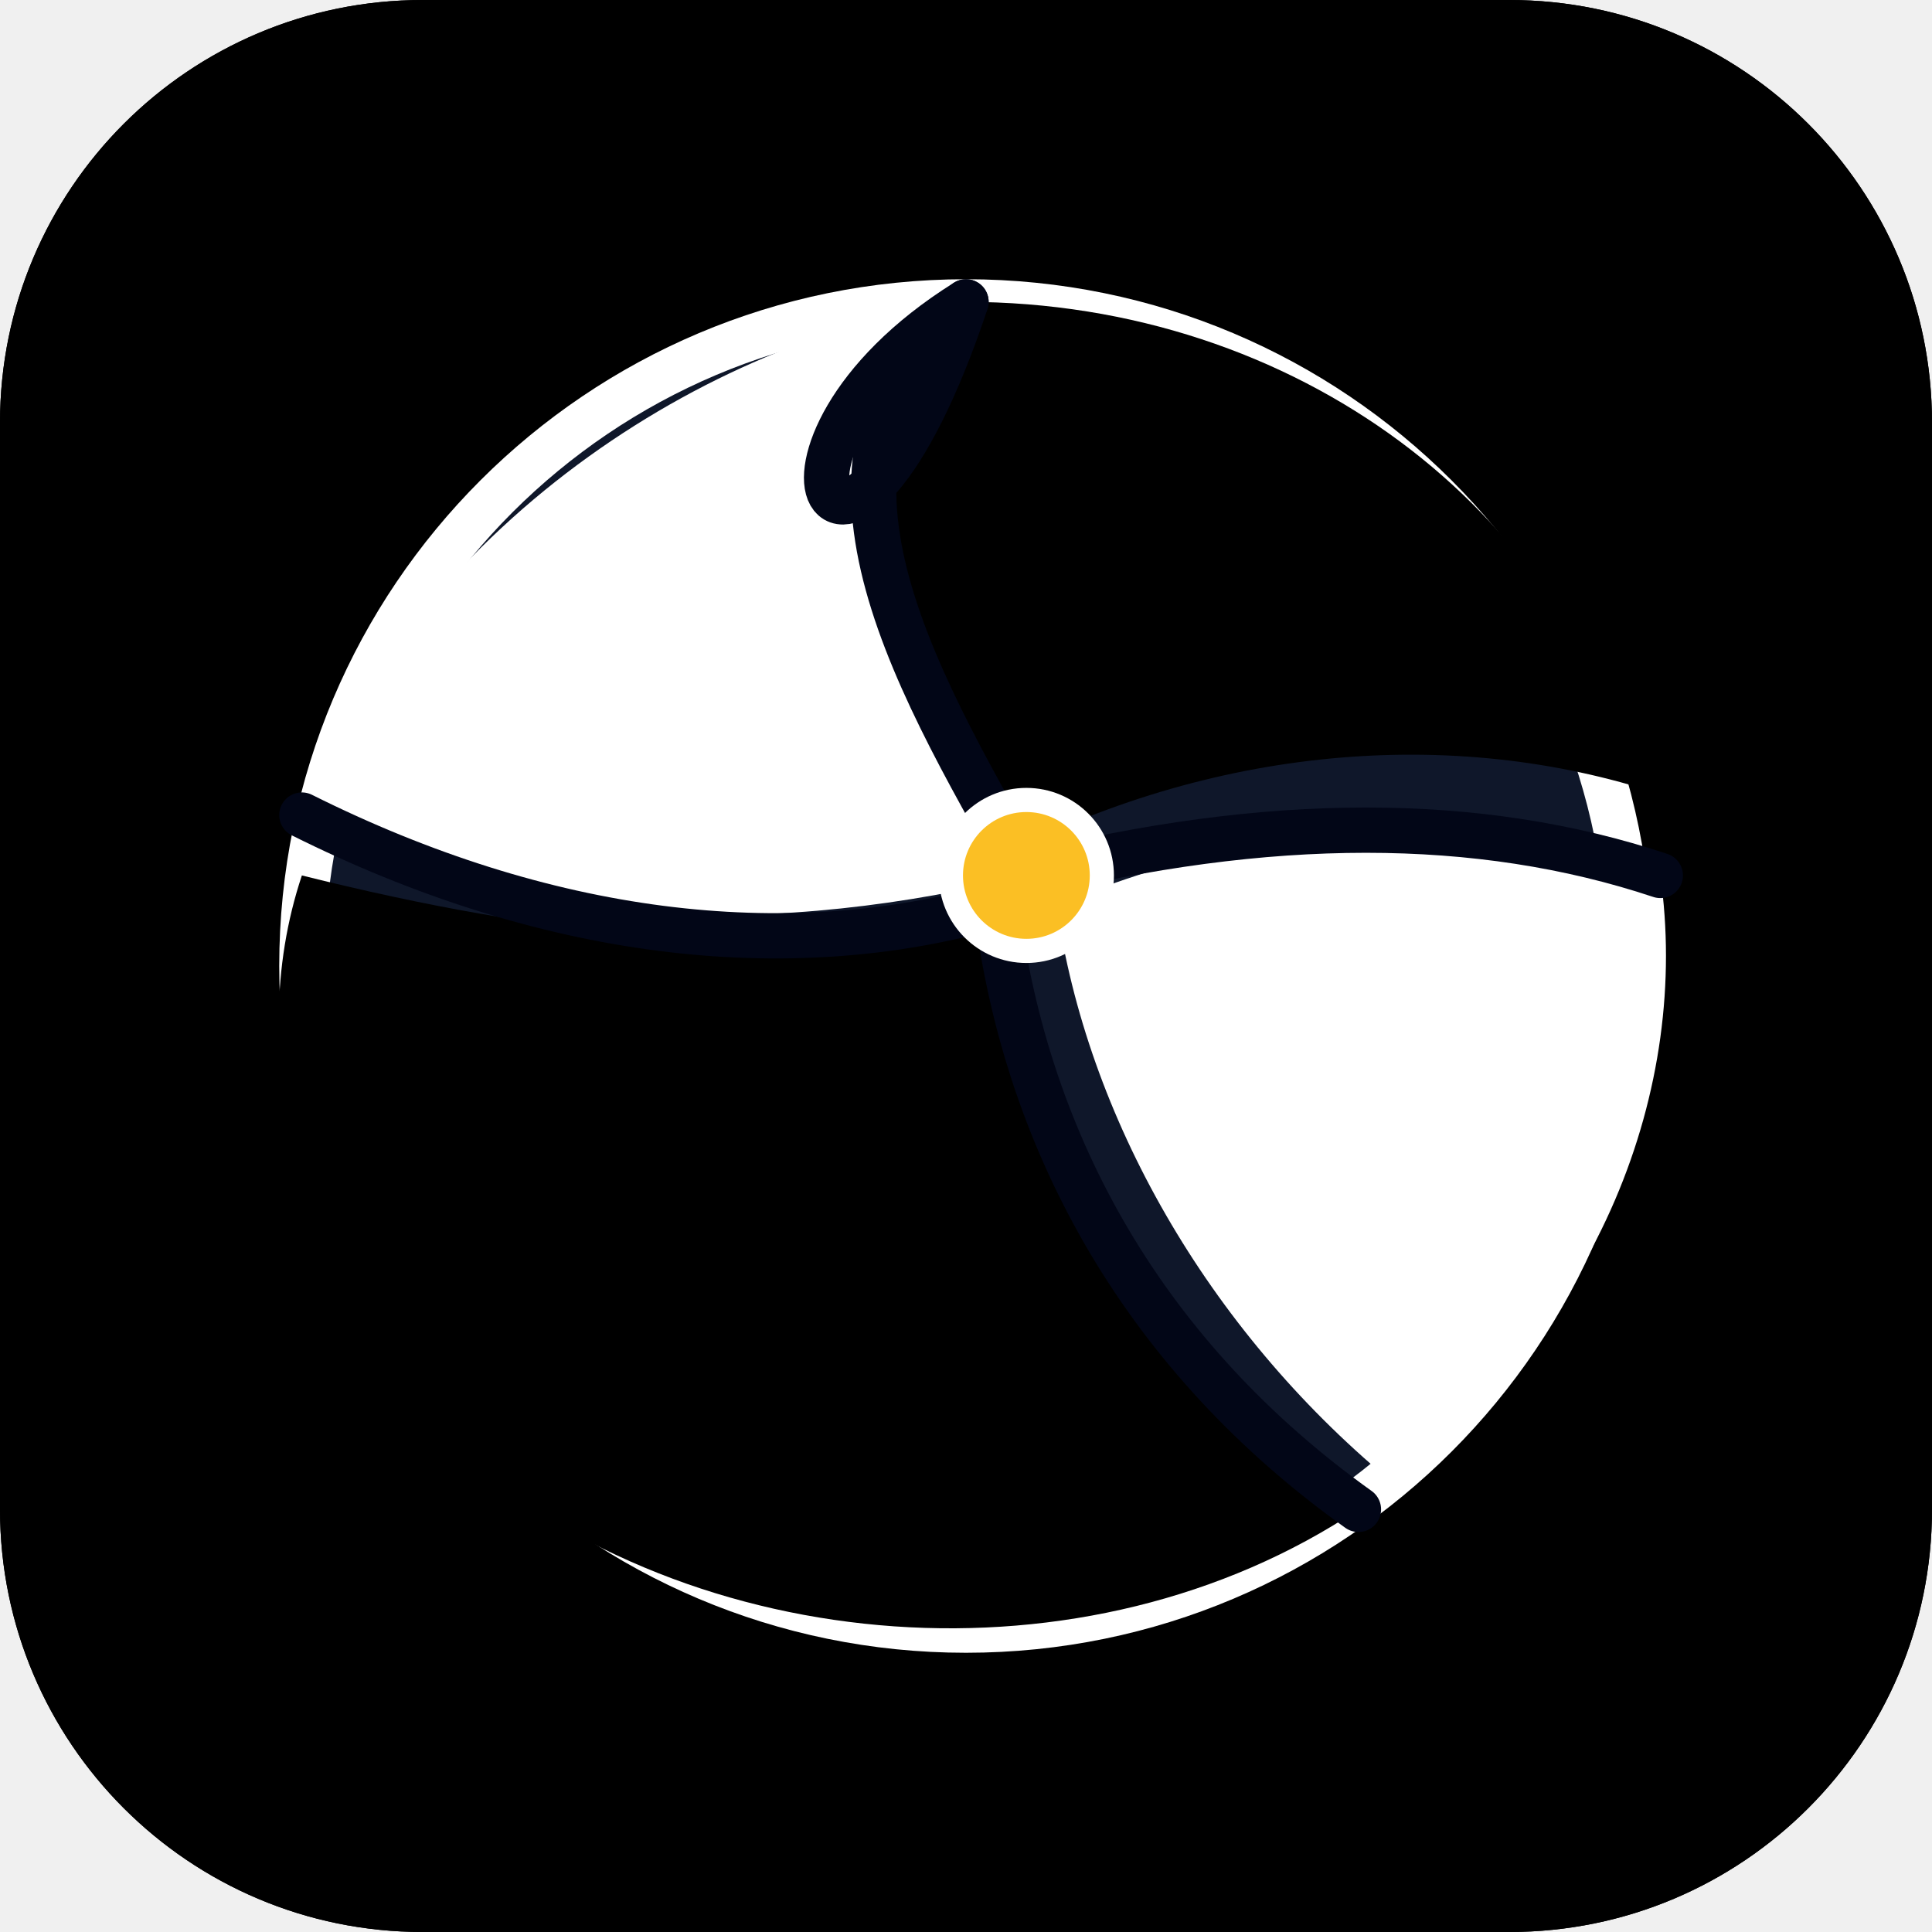
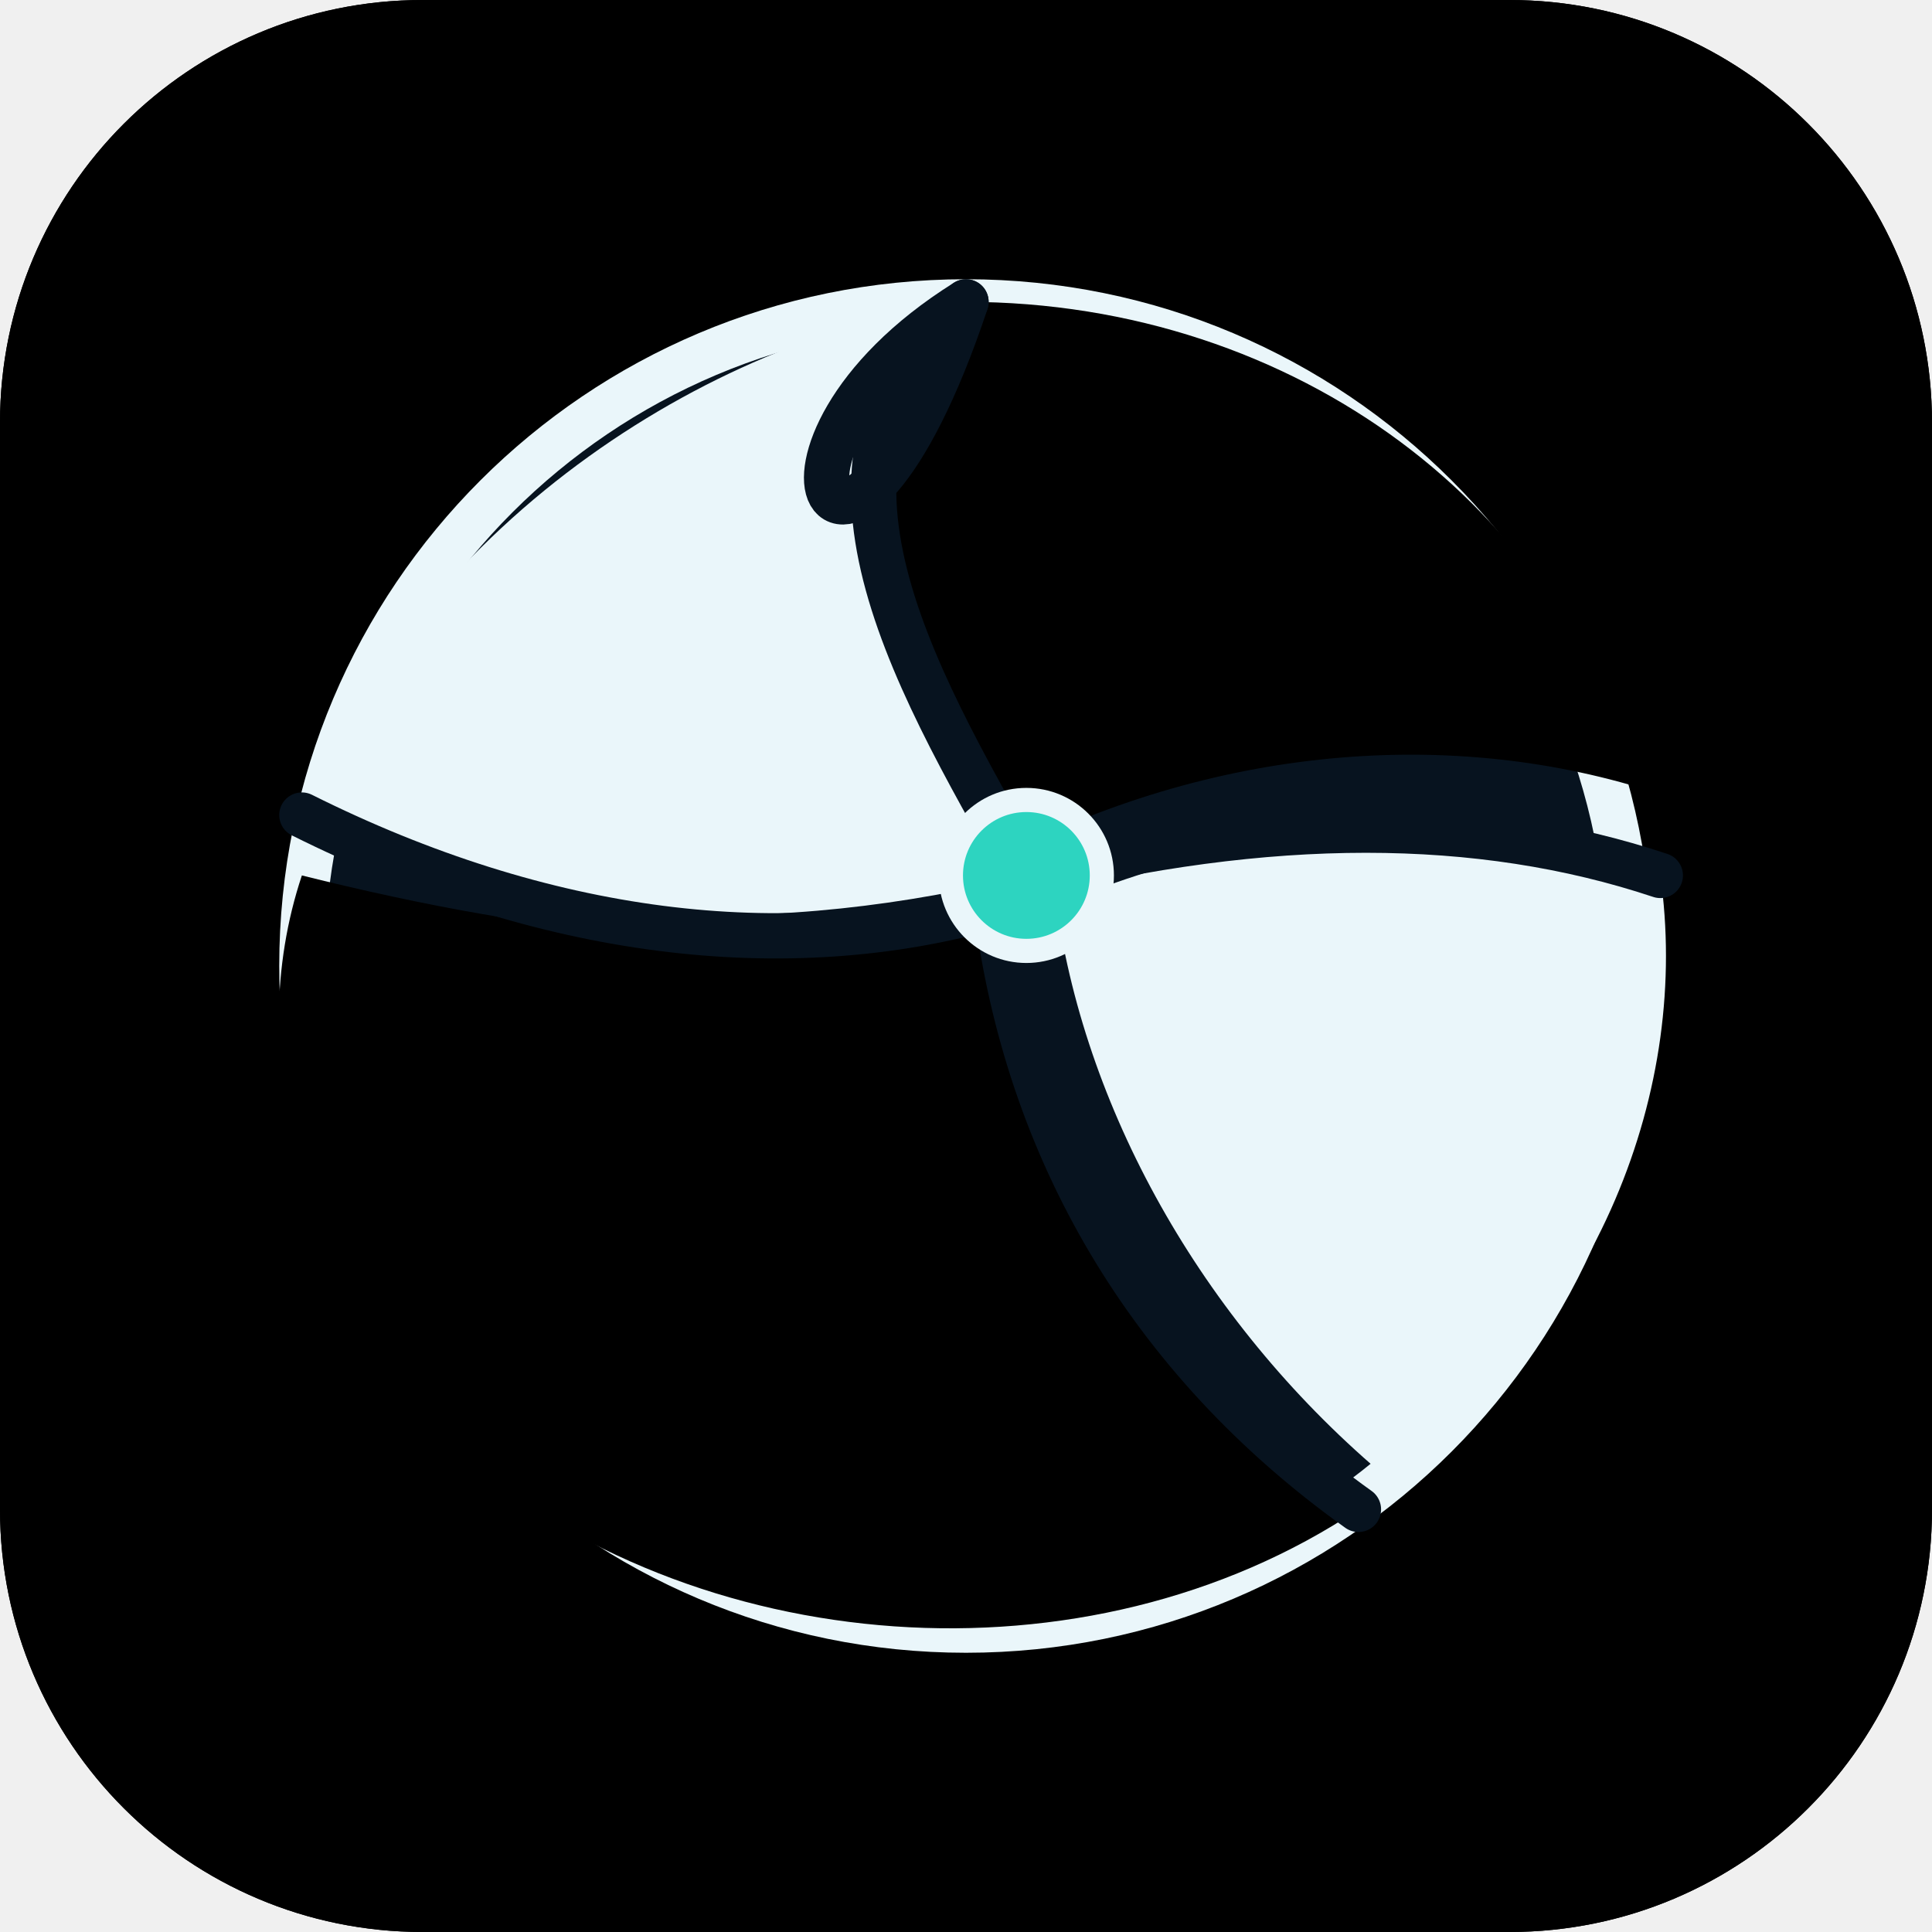
<svg xmlns="http://www.w3.org/2000/svg" viewBox="0 0 64 64" fill="none">
  <defs>
    <linearGradient id="bg" x1="0" y1="0" x2="64" y2="64">
-       <stop offset="0%" stopColor="#0f172a" />
-       <stop offset="100%" stopColor="#020617" />
+       <stop offset="0%" stopColor="#0E2033" />
+       <stop offset="100%" stopColor="#07131F" />
    </linearGradient>
    <linearGradient id="ring" x1="0" y1="0" x2="64" y2="64">
-       <stop offset="0%" stopColor="#f59e0b" />
-       <stop offset="50%" stopColor="#ef4444" />
-       <stop offset="100%" stopColor="#6366f1" />
+       <stop offset="0%" stopColor="#2DD4C0" />
+       <stop offset="50%" stopColor="#7FB4FF" />
+       <stop offset="100%" stopColor="#5B9DFF" />
    </linearGradient>
    <linearGradient id="seg-top" x1="20" y1="6" x2="56" y2="28">
-       <stop offset="0%" stopColor="#fbbf24" />
-       <stop offset="100%" stopColor="#f59e0b" />
+       <stop offset="0%" stopColor="#2DD4C0" />
+       <stop offset="100%" stopColor="#27B6A5" />
    </linearGradient>
-     <linearGradient id="seg-red" x1="6" y1="24" x2="48" y2="58">
-       <stop offset="0%" stopColor="#f43f5e" />
-       <stop offset="100%" stopColor="#be123c" />
+     <linearGradient id="seg-blue" x1="6" y1="24" x2="48" y2="58">
+       <stop offset="0%" stopColor="#5B9DFF" />
+       <stop offset="100%" stopColor="#2A63BD" />
    </linearGradient>
  </defs>
  <rect width="64" height="64" rx="14" fill="url(#bg)" />
  <rect x="1" y="1" width="62" height="62" rx="13" stroke="url(#ring)" stroke-width="2" />
  <g transform="translate(32, 32)">
-     <circle r="22" fill="#0f172a" stroke="#ffffff" stroke-width="1.5" />
+     <circle r="22" fill="#07131F" stroke="#EAF6FA" stroke-width="1.5" />
    <path d="M0 -22C11 -22 20 -15 22 -6C15 -8 7 -7 0 -3C-4 -10 -8 -17 0 -22Z" fill="url(#seg-top)" />
-     <path d="M-22 -5C-18 -15 -8 -21 0 -22C-6 -17 -2 -10 2 -3C-6 -1 -15 -1 -22 -5Z" fill="#ffffff" />
-     <path d="M-22 -3C-14 -1 -6 0 1 -2C2 6 6 13 13 18C4 24 -9 23 -17 16C-22 10 -24 3 -22 -3Z" fill="url(#seg-red)" />
-     <path d="M14 17C8 12 4 5 3 -2C10 -5 17 -5 23 -3C24 4 21 12 14 17Z" fill="#ffffff" />
-     <path d="M0 -22C-6 -17 -2 -10 2 -3C10 -5 17 -5 23 -3" stroke="#020617" stroke-width="1.5" stroke-linecap="round" fill="none" />
-     <path d="M-22 -5C-14 -1 -6 0 1 -2C2 6 6 13 13 18" stroke="#020617" stroke-width="1.5" stroke-linecap="round" fill="none" />
-     <path d="M0 -22C-4 -10 -8 -17 0 -22" stroke="#020617" stroke-width="1.5" stroke-linecap="round" fill="none" />
-     <circle cx="2" cy="-3" r="2.5" fill="#fbbf24" stroke="#ffffff" stroke-width="0.8" />
+     <path d="M-22 -5C-18 -15 -8 -21 0 -22C-6 -17 -2 -10 2 -3C-6 -1 -15 -1 -22 -5Z" fill="#EAF6FA" />
+     <path d="M-22 -3C-14 -1 -6 0 1 -2C2 6 6 13 13 18C4 24 -9 23 -17 16C-22 10 -24 3 -22 -3Z" fill="url(#seg-blue)" />
+     <path d="M14 17C8 12 4 5 3 -2C10 -5 17 -5 23 -3C24 4 21 12 14 17Z" fill="#EAF6FA" />
+     <path d="M0 -22C-6 -17 -2 -10 2 -3C10 -5 17 -5 23 -3" stroke="#07131F" stroke-width="1.5" stroke-linecap="round" fill="none" />
+     <path d="M-22 -5C-14 -1 -6 0 1 -2C2 6 6 13 13 18" stroke="#07131F" stroke-width="1.5" stroke-linecap="round" fill="none" />
+     <path d="M0 -22C-4 -10 -8 -17 0 -22" stroke="#07131F" stroke-width="1.5" stroke-linecap="round" fill="none" />
+     <circle cx="2" cy="-3" r="2.5" fill="#2DD4C0" stroke="#EAF6FA" stroke-width="0.8" />
  </g>
</svg>
